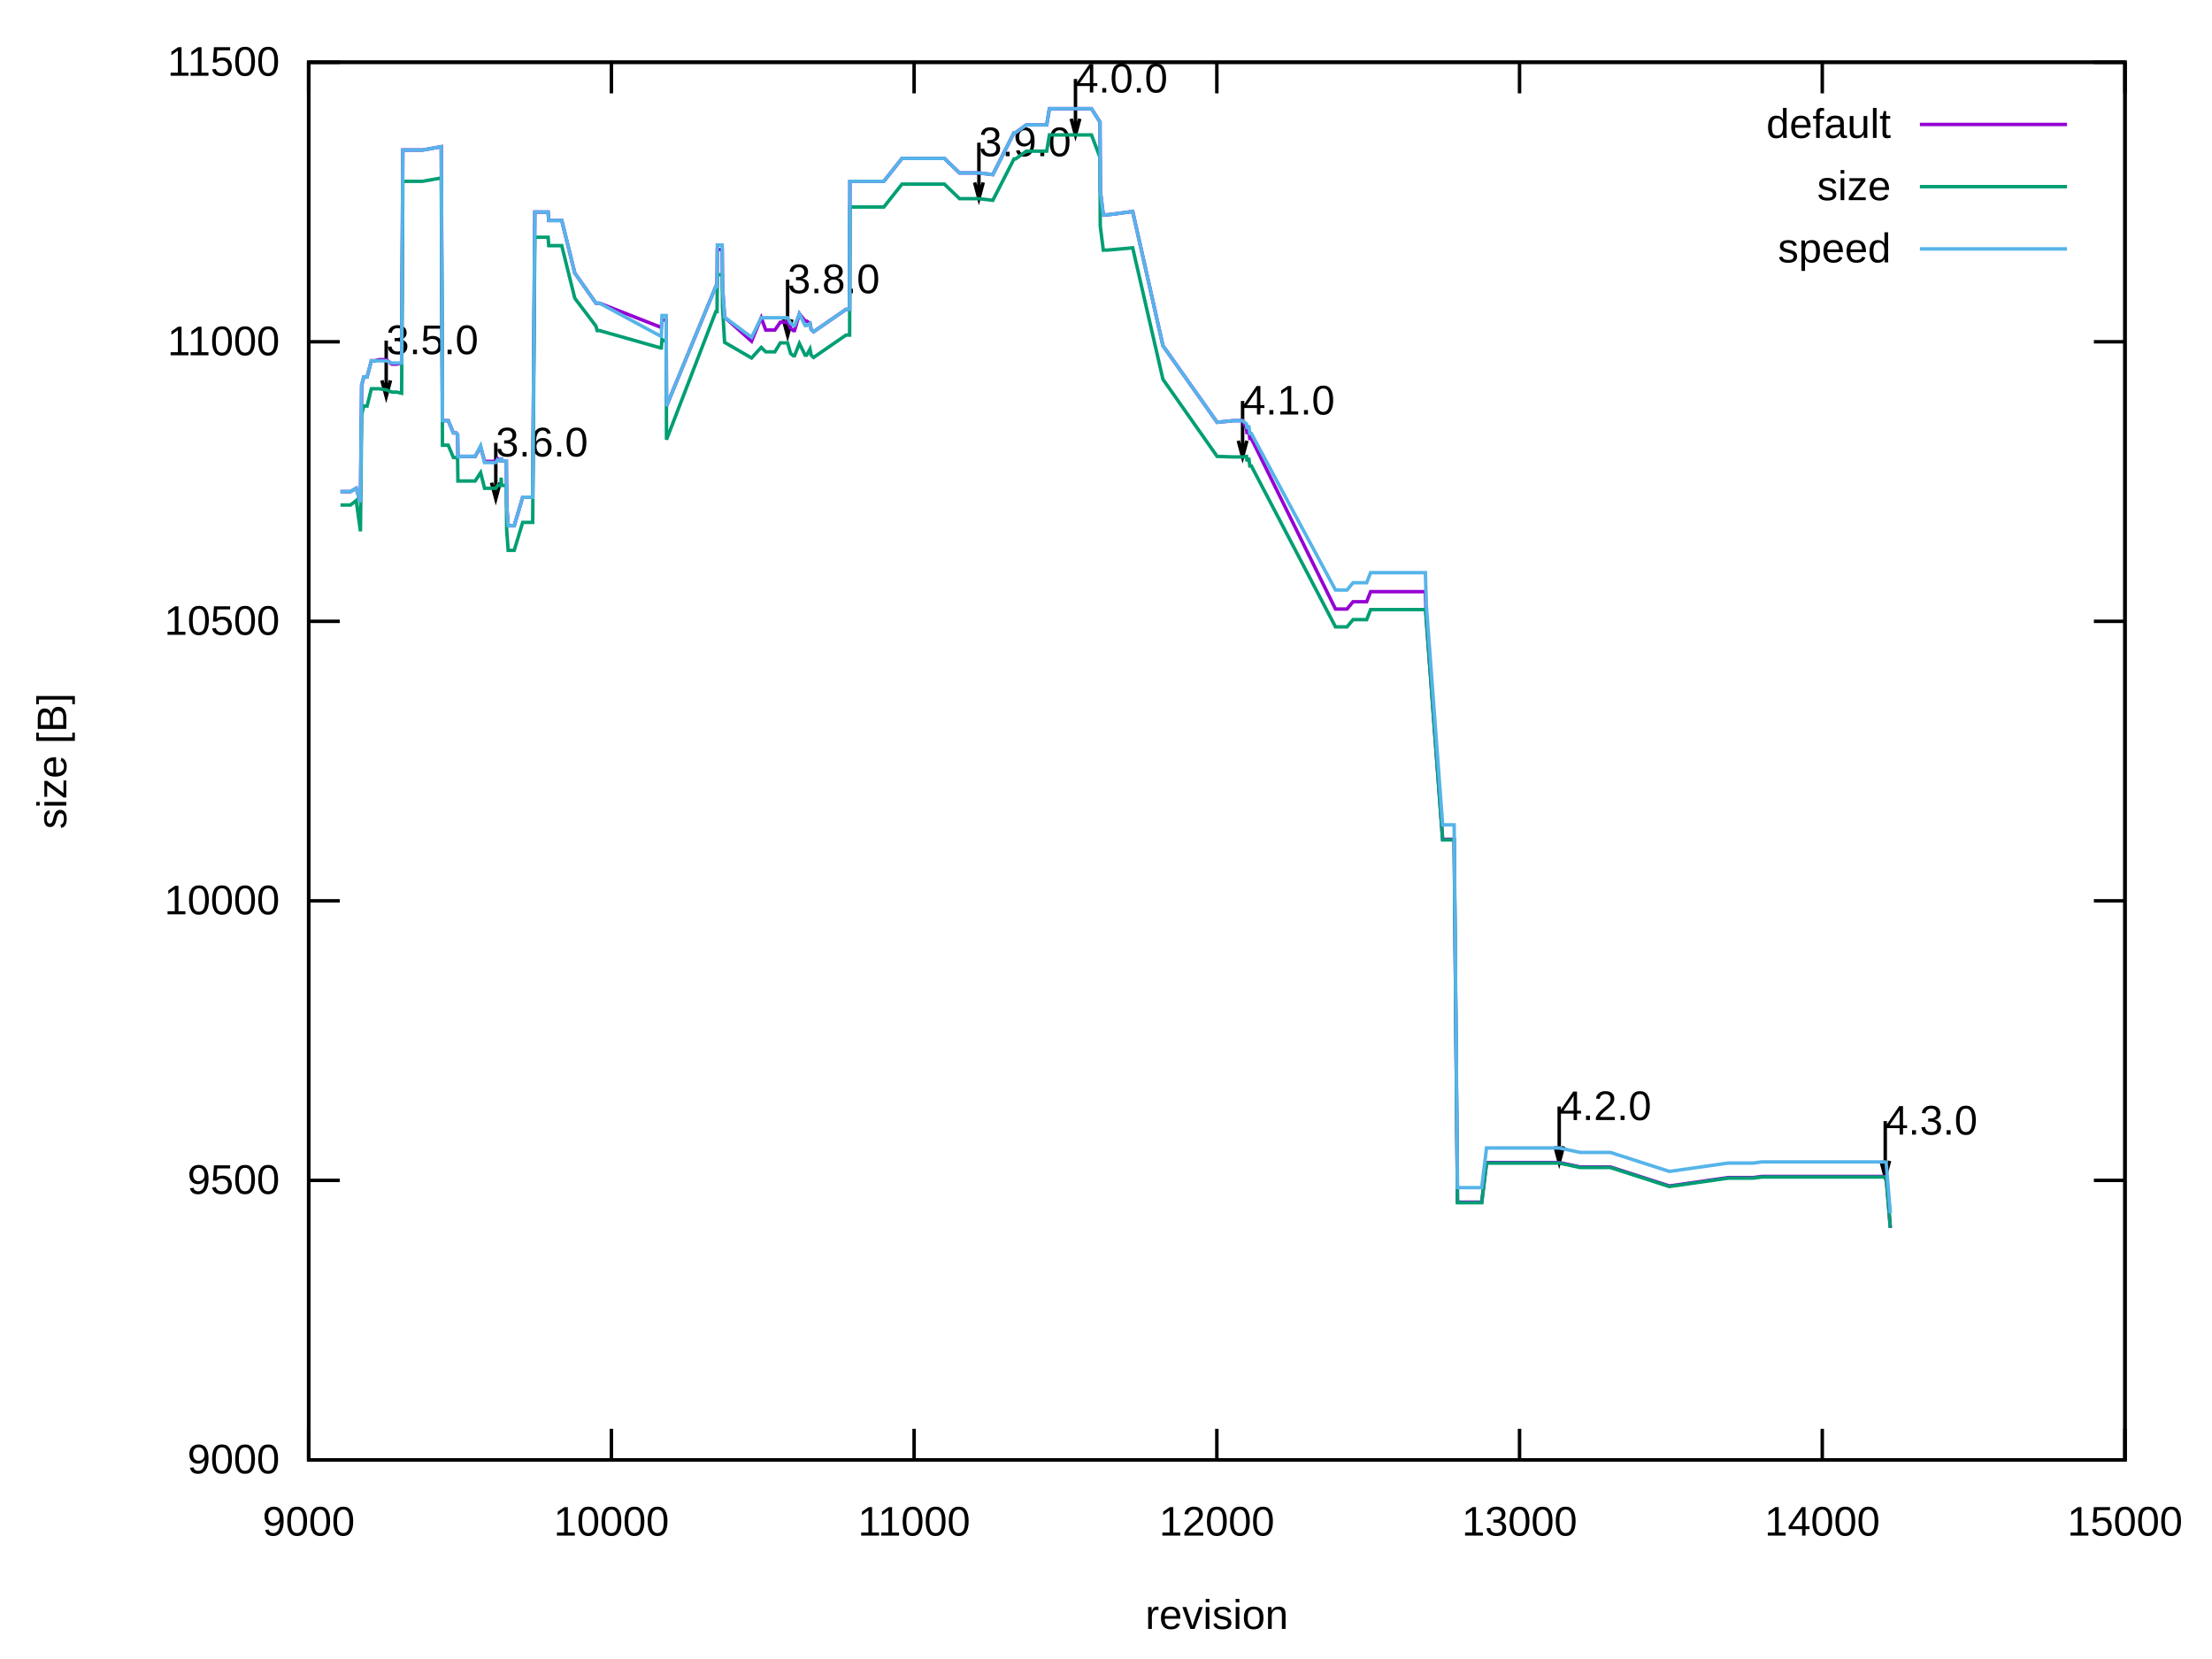
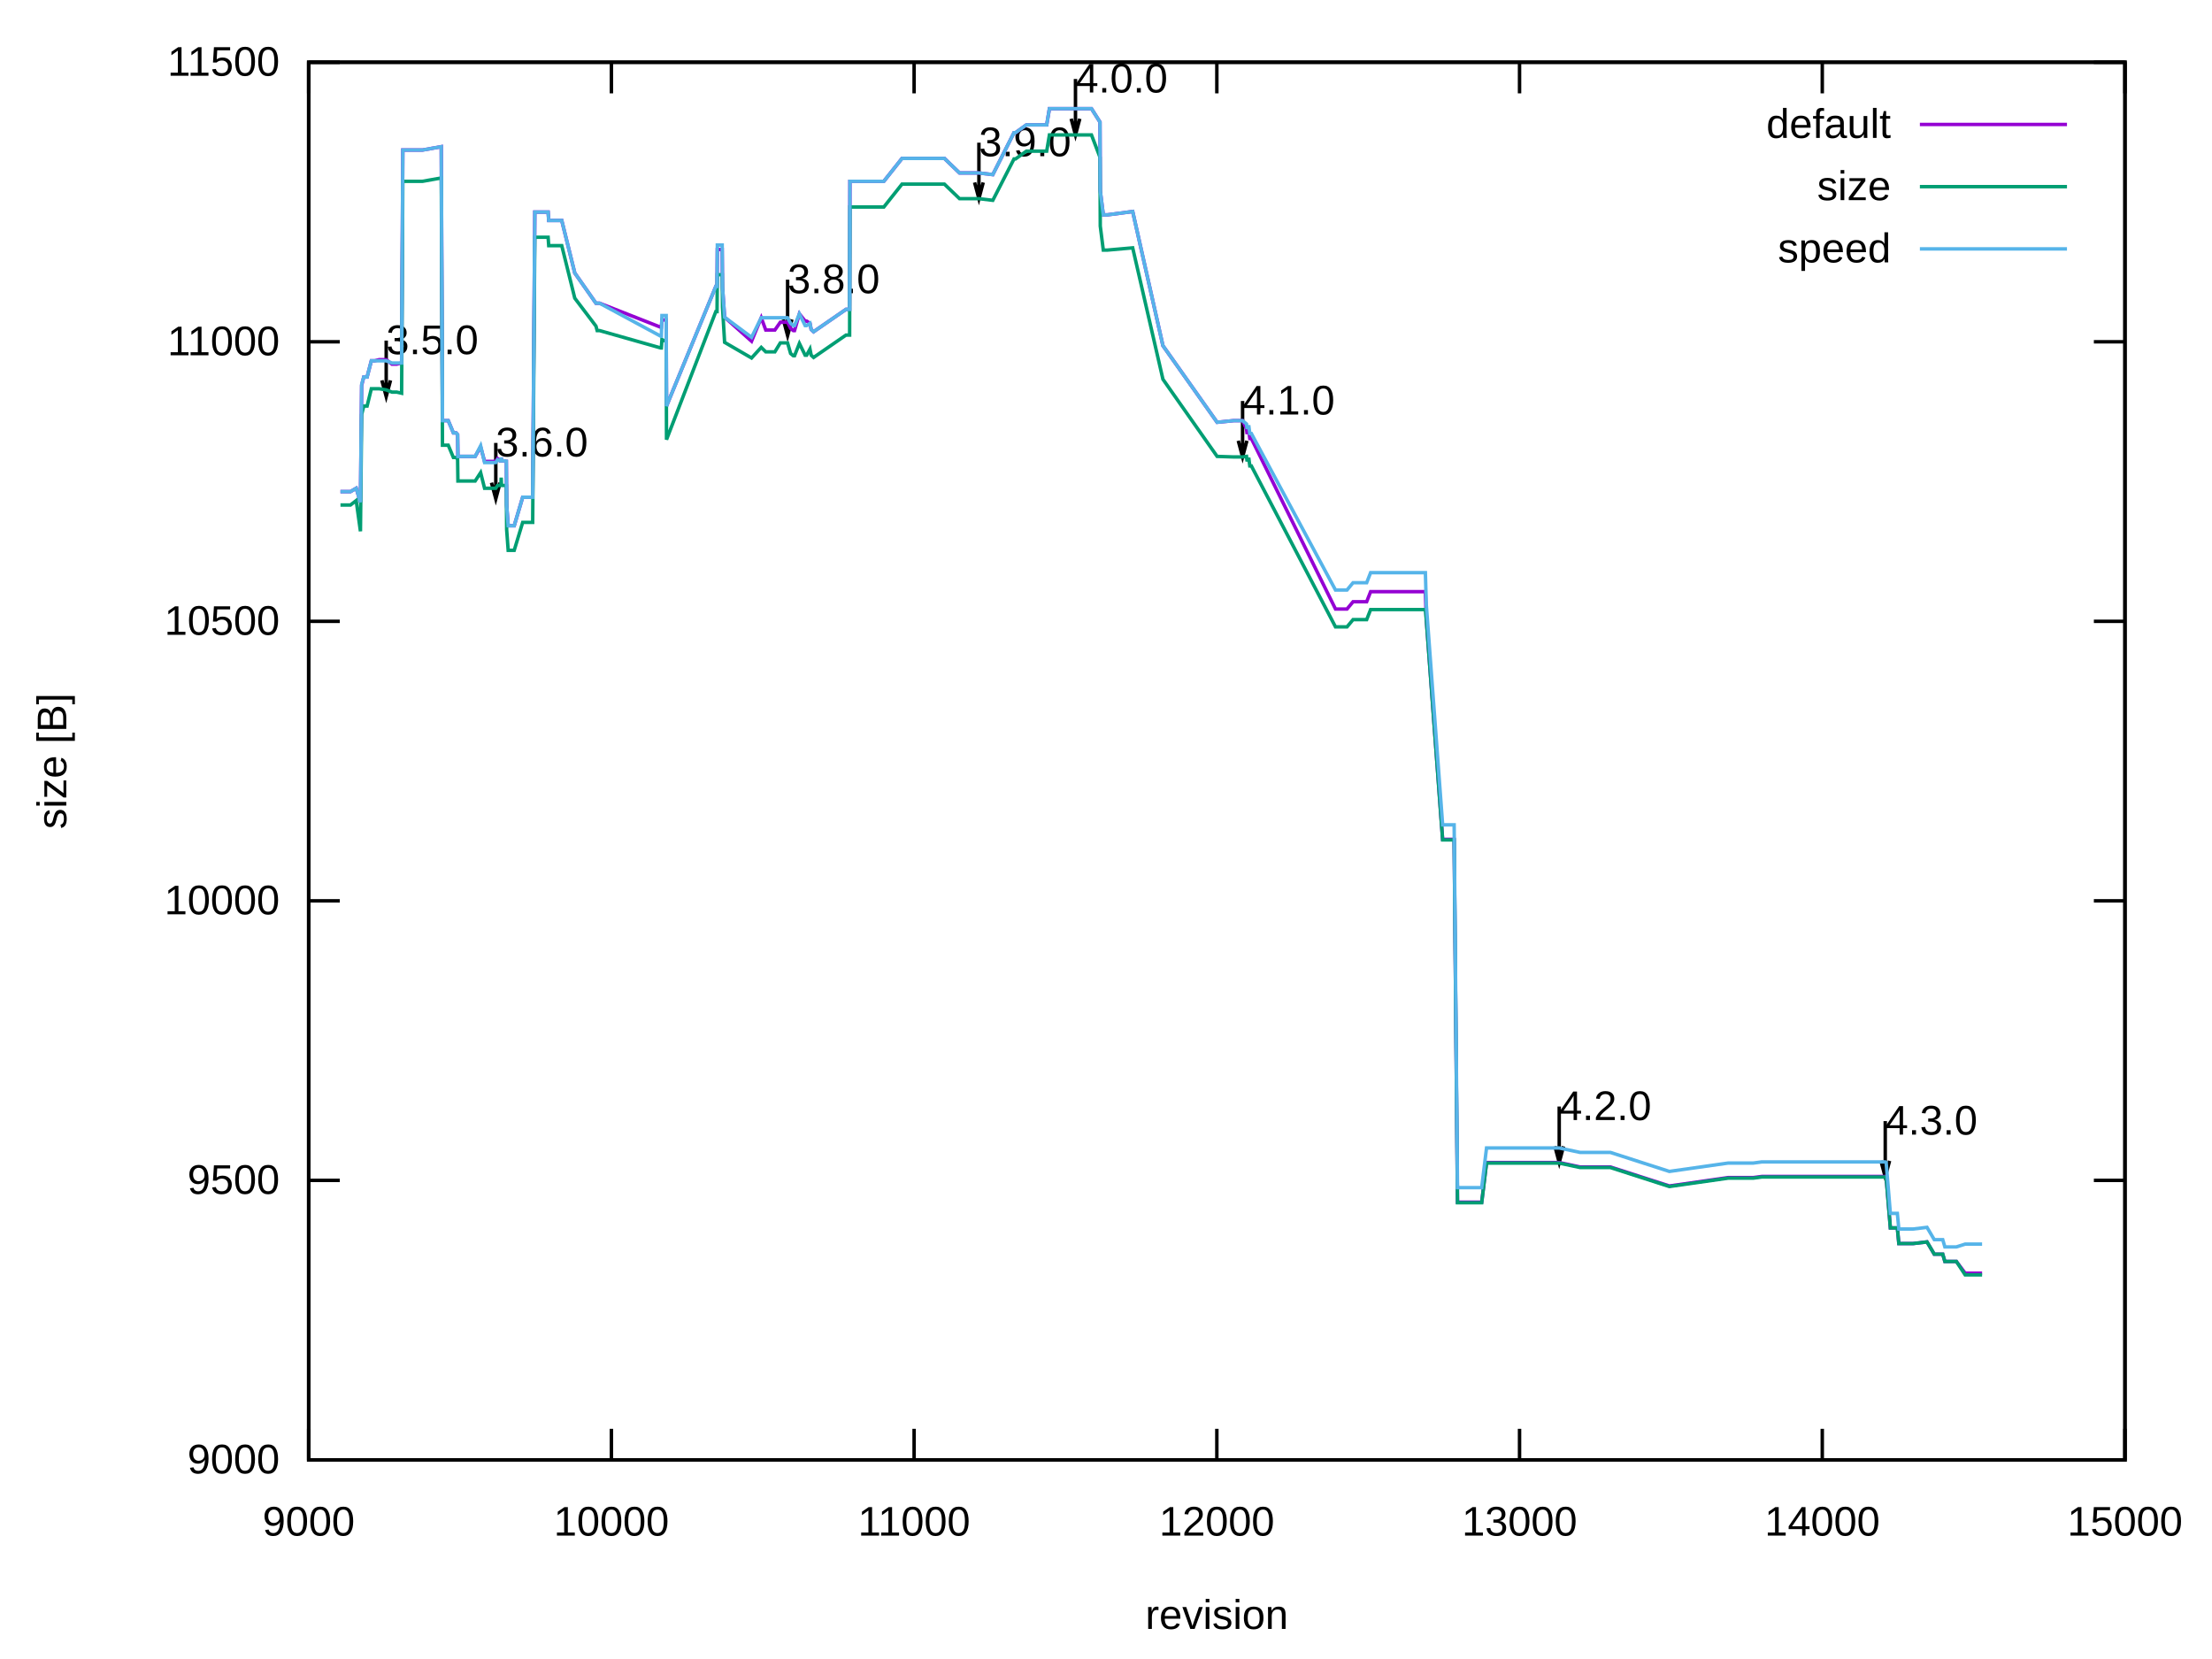
<svg xmlns="http://www.w3.org/2000/svg" xmlns:xlink="http://www.w3.org/1999/xlink" width="640" height="480" viewBox="0 0 640 480">
  <g id="gnuplot_canvas">
    <rect x="0" y="0" width="640" height="480" fill="none" />
    <defs>
      <circle id="gpDot" r="0.5" stroke-width="0.5" stroke="currentColor" />
      <path id="gpPt0" stroke-width="0.222" stroke="currentColor" d="M-1,0 h2 M0,-1 v2" />
      <path id="gpPt1" stroke-width="0.222" stroke="currentColor" d="M-1,-1 L1,1 M1,-1 L-1,1" />
      <path id="gpPt2" stroke-width="0.222" stroke="currentColor" d="M-1,0 L1,0 M0,-1 L0,1 M-1,-1 L1,1 M-1,1 L1,-1" />
      <rect id="gpPt3" stroke-width="0.222" stroke="currentColor" x="-1" y="-1" width="2" height="2" />
      <rect id="gpPt4" stroke-width="0.222" stroke="currentColor" fill="currentColor" x="-1" y="-1" width="2" height="2" />
      <circle id="gpPt5" stroke-width="0.222" stroke="currentColor" cx="0" cy="0" r="1" />
      <use xlink:href="#gpPt5" id="gpPt6" fill="currentColor" stroke="none" />
      <path id="gpPt7" stroke-width="0.222" stroke="currentColor" d="M0,-1.33 L-1.33,0.67 L1.33,0.67 z" />
      <use xlink:href="#gpPt7" id="gpPt8" fill="currentColor" stroke="none" />
      <use xlink:href="#gpPt7" id="gpPt9" stroke="currentColor" transform="rotate(180)" />
      <use xlink:href="#gpPt9" id="gpPt10" fill="currentColor" stroke="none" />
      <use xlink:href="#gpPt3" id="gpPt11" stroke="currentColor" transform="rotate(45)" />
      <use xlink:href="#gpPt11" id="gpPt12" fill="currentColor" stroke="none" />
      <path id="gpPt13" stroke-width="0.222" stroke="currentColor" d="M0,1.330 L1.265,0.411 L0.782,-1.067 L-0.782,-1.076 L-1.265,0.411 z" />
      <use xlink:href="#gpPt13" id="gpPt14" fill="currentColor" stroke="none" />
      <filter id="textbox" filterUnits="objectBoundingBox" x="0" y="0" height="1" width="1">
        <feFlood flood-color="white" flood-opacity="1" result="bgnd" />
        <feComposite in="SourceGraphic" in2="bgnd" operator="atop" />
      </filter>
      <filter id="greybox" filterUnits="objectBoundingBox" x="0" y="0" height="1" width="1">
        <feFlood flood-color="lightgrey" flood-opacity="1" result="grey" />
        <feComposite in="SourceGraphic" in2="grey" operator="atop" />
      </filter>
    </defs>
    <g fill="none" color="white" stroke="currentColor" stroke-width="1.00" stroke-linecap="butt" stroke-linejoin="miter">
</g>
    <g fill="none" color="black" stroke="currentColor" stroke-width="1.00" stroke-linecap="butt" stroke-linejoin="miter">
      <path stroke="black" d="M89.31,422.40 L98.31,422.40 M614.82,422.40 L605.82,422.40  " />
      <g transform="translate(80.92,426.30)" stroke="none" fill="black" font-family="Arial" font-size="12.00" text-anchor="end">
        <text>
          <tspan font-family="Arial"> 9000</tspan>
        </text>
      </g>
    </g>
    <g fill="none" color="black" stroke="currentColor" stroke-width="1.00" stroke-linecap="butt" stroke-linejoin="miter">
      <path stroke="black" d="M89.31,341.52 L98.31,341.52 M614.82,341.52 L605.82,341.52  " />
      <g transform="translate(80.92,345.42)" stroke="none" fill="black" font-family="Arial" font-size="12.00" text-anchor="end">
        <text>
          <tspan font-family="Arial"> 9500</tspan>
        </text>
      </g>
    </g>
    <g fill="none" color="black" stroke="currentColor" stroke-width="1.00" stroke-linecap="butt" stroke-linejoin="miter">
      <path stroke="black" d="M89.31,260.64 L98.31,260.64 M614.82,260.64 L605.82,260.64  " />
      <g transform="translate(80.92,264.54)" stroke="none" fill="black" font-family="Arial" font-size="12.00" text-anchor="end">
        <text>
          <tspan font-family="Arial"> 10000</tspan>
        </text>
      </g>
    </g>
    <g fill="none" color="black" stroke="currentColor" stroke-width="1.00" stroke-linecap="butt" stroke-linejoin="miter">
      <path stroke="black" d="M89.31,179.77 L98.31,179.77 M614.82,179.77 L605.82,179.77  " />
      <g transform="translate(80.92,183.67)" stroke="none" fill="black" font-family="Arial" font-size="12.00" text-anchor="end">
        <text>
          <tspan font-family="Arial"> 10500</tspan>
        </text>
      </g>
    </g>
    <g fill="none" color="black" stroke="currentColor" stroke-width="1.00" stroke-linecap="butt" stroke-linejoin="miter">
      <path stroke="black" d="M89.31,98.89 L98.31,98.89 M614.82,98.89 L605.82,98.89  " />
      <g transform="translate(80.92,102.79)" stroke="none" fill="black" font-family="Arial" font-size="12.00" text-anchor="end">
        <text>
          <tspan font-family="Arial"> 11000</tspan>
        </text>
      </g>
    </g>
    <g fill="none" color="black" stroke="currentColor" stroke-width="1.00" stroke-linecap="butt" stroke-linejoin="miter">
      <path stroke="black" d="M89.31,18.01 L98.31,18.01 M614.82,18.01 L605.82,18.01  " />
      <g transform="translate(80.92,21.91)" stroke="none" fill="black" font-family="Arial" font-size="12.00" text-anchor="end">
        <text>
          <tspan font-family="Arial"> 11500</tspan>
        </text>
      </g>
    </g>
    <g fill="none" color="black" stroke="currentColor" stroke-width="1.00" stroke-linecap="butt" stroke-linejoin="miter">
      <path stroke="black" d="M89.31,422.40 L89.31,413.40 M89.31,18.01 L89.31,27.01  " />
      <g transform="translate(89.31,444.30)" stroke="none" fill="black" font-family="Arial" font-size="12.00" text-anchor="middle">
        <text>
          <tspan font-family="Arial"> 9000</tspan>
        </text>
      </g>
    </g>
    <g fill="none" color="black" stroke="currentColor" stroke-width="1.00" stroke-linecap="butt" stroke-linejoin="miter">
      <path stroke="black" d="M176.90,422.40 L176.90,413.40 M176.90,18.01 L176.90,27.01  " />
      <g transform="translate(176.90,444.30)" stroke="none" fill="black" font-family="Arial" font-size="12.00" text-anchor="middle">
        <text>
          <tspan font-family="Arial"> 10000</tspan>
        </text>
      </g>
    </g>
    <g fill="none" color="black" stroke="currentColor" stroke-width="1.00" stroke-linecap="butt" stroke-linejoin="miter">
      <path stroke="black" d="M264.48,422.40 L264.48,413.40 M264.48,18.01 L264.48,27.01  " />
      <g transform="translate(264.48,444.30)" stroke="none" fill="black" font-family="Arial" font-size="12.00" text-anchor="middle">
        <text>
          <tspan font-family="Arial"> 11000</tspan>
        </text>
      </g>
    </g>
    <g fill="none" color="black" stroke="currentColor" stroke-width="1.00" stroke-linecap="butt" stroke-linejoin="miter">
      <path stroke="black" d="M352.07,422.40 L352.07,413.40 M352.07,18.01 L352.07,27.01  " />
      <g transform="translate(352.07,444.30)" stroke="none" fill="black" font-family="Arial" font-size="12.00" text-anchor="middle">
        <text>
          <tspan font-family="Arial"> 12000</tspan>
        </text>
      </g>
    </g>
    <g fill="none" color="black" stroke="currentColor" stroke-width="1.00" stroke-linecap="butt" stroke-linejoin="miter">
      <path stroke="black" d="M439.65,422.40 L439.65,413.40 M439.65,18.01 L439.65,27.01  " />
      <g transform="translate(439.65,444.30)" stroke="none" fill="black" font-family="Arial" font-size="12.00" text-anchor="middle">
        <text>
          <tspan font-family="Arial"> 13000</tspan>
        </text>
      </g>
    </g>
    <g fill="none" color="black" stroke="currentColor" stroke-width="1.00" stroke-linecap="butt" stroke-linejoin="miter">
      <path stroke="black" d="M527.24,422.40 L527.24,413.40 M527.24,18.01 L527.24,27.01  " />
      <g transform="translate(527.24,444.30)" stroke="none" fill="black" font-family="Arial" font-size="12.00" text-anchor="middle">
        <text>
          <tspan font-family="Arial"> 14000</tspan>
        </text>
      </g>
    </g>
    <g fill="none" color="black" stroke="currentColor" stroke-width="1.00" stroke-linecap="butt" stroke-linejoin="miter">
      <path stroke="black" d="M614.82,422.40 L614.82,413.40 M614.82,18.01 L614.82,27.01  " />
      <g transform="translate(614.82,444.30)" stroke="none" fill="black" font-family="Arial" font-size="12.00" text-anchor="middle">
        <text>
          <tspan font-family="Arial"> 15000</tspan>
        </text>
      </g>
    </g>
    <g fill="none" color="black" stroke="currentColor" stroke-width="1.00" stroke-linecap="butt" stroke-linejoin="miter">
</g>
    <g fill="none" color="black" stroke="currentColor" stroke-width="1.00" stroke-linecap="butt" stroke-linejoin="miter">
      <path stroke="black" d="M89.31,18.01 L89.31,422.40 L614.82,422.40 L614.82,18.01 L89.31,18.01 Z  " />
      <g transform="translate(111.73,102.46)" stroke="none" fill="black" font-family="Arial" font-size="12.00" text-anchor="start">
        <text>
          <tspan font-family="Arial">3.5.0</tspan>
        </text>
      </g>
      <g transform="translate(143.44,132.07)" stroke="none" fill="black" font-family="Arial" font-size="12.00" text-anchor="start">
        <text>
          <tspan font-family="Arial">3.6.0</tspan>
        </text>
      </g>
      <g transform="translate(227.87,84.83)" stroke="none" fill="black" font-family="Arial" font-size="12.00" text-anchor="start">
        <text>
          <tspan font-family="Arial">3.8.0</tspan>
        </text>
      </g>
      <g transform="translate(283.22,45.20)" stroke="none" fill="black" font-family="Arial" font-size="12.00" text-anchor="start">
        <text>
          <tspan font-family="Arial">3.9.0</tspan>
        </text>
      </g>
      <g transform="translate(311.16,26.76)" stroke="none" fill="black" font-family="Arial" font-size="12.00" text-anchor="start">
        <text>
          <tspan font-family="Arial">4.0.0</tspan>
        </text>
      </g>
      <g transform="translate(359.51,119.93)" stroke="none" fill="black" font-family="Arial" font-size="12.00" text-anchor="start">
        <text>
          <tspan font-family="Arial">4.1.0</tspan>
        </text>
      </g>
      <g transform="translate(451.12,324.07)" stroke="none" fill="black" font-family="Arial" font-size="12.00" text-anchor="start">
        <text>
          <tspan font-family="Arial">4.2.0</tspan>
        </text>
      </g>
      <g transform="translate(545.45,328.28)" stroke="none" fill="black" font-family="Arial" font-size="12.00" text-anchor="start">
        <text>
          <tspan font-family="Arial">4.3.0</tspan>
        </text>
      </g>
      <path stroke="black" d="M110.49,110.05 L111.74,114.73 L112.99,110.05 M111.74,98.55 L111.74,114.73 M142.20,139.65 L143.45,144.33 L144.70,139.65   M143.45,128.16 L143.45,144.33 M226.63,92.42 L227.88,97.10 L229.13,92.42 M227.88,80.92 L227.88,97.10 M281.98,52.79   L283.23,57.47 L284.48,52.79 M283.23,41.29 L283.23,57.47 M309.92,34.35 L311.17,39.03 L312.42,34.35 M311.17,22.85   L311.17,39.03 M358.27,127.52 L359.52,132.20 L360.77,127.52 M359.52,116.02 L359.52,132.20 M449.88,331.66 L451.13,336.34   L452.38,331.66 M451.13,320.16 L451.13,336.34 M544.21,335.86 L545.46,340.54 L546.71,335.86 M545.46,324.37 L545.46,340.54    " />
    </g>
    <g fill="none" color="black" stroke="currentColor" stroke-width="1.00" stroke-linecap="butt" stroke-linejoin="miter">
      <g transform="translate(19.18,220.21) rotate(270)" stroke="none" fill="black" font-family="Arial" font-size="12.00" text-anchor="middle">
        <text>
          <tspan font-family="Arial">size [B]</tspan>
        </text>
      </g>
    </g>
    <g fill="none" color="black" stroke="currentColor" stroke-width="1.00" stroke-linecap="butt" stroke-linejoin="miter">
      <g transform="translate(352.06,471.30)" stroke="none" fill="black" font-family="Arial" font-size="12.00" text-anchor="middle">
        <text>
          <tspan font-family="Arial">revision</tspan>
        </text>
      </g>
    </g>
    <g fill="none" color="black" stroke="currentColor" stroke-width="1.00" stroke-linecap="butt" stroke-linejoin="miter">
</g>
    <g id="gnuplot_plot_1">
      <g fill="none" color="black" stroke="currentColor" stroke-width="1.00" stroke-linecap="butt" stroke-linejoin="miter">
        <g transform="translate(547.09,39.91)" stroke="none" fill="black" font-family="Arial" font-size="12.00" text-anchor="end">
          <text>
            <tspan font-family="Arial">default</tspan>
          </text>
        </g>
      </g>
      <g fill="none" color="black" stroke="currentColor" stroke-width="1.00" stroke-linecap="butt" stroke-linejoin="miter">
-         <path stroke="rgb(148,   0, 211)" d="M555.48,36.01 L598.04,36.01 M98.51,142.24 L99.82,142.24 L100.17,142.24 L100.43,142.24 L101.40,142.24 L103.06,141.27   L104.29,145.31 L104.64,111.50 L105.25,109.08 L105.69,109.08 L106.04,109.08 L106.21,109.08 L107.44,104.39 L107.53,104.39   L108.40,104.39 L109.72,104.06 L111.73,104.06 L113.40,105.36 L114.80,105.36 L116.20,105.03 L116.55,43.41 L117.25,43.41   L120.32,43.41 L122.24,43.41 L127.67,42.44 L128.02,121.70 L128.29,121.70 L128.90,121.70 L129.69,121.70 L131.18,125.25   L131.96,125.25 L132.40,125.74 L132.49,132.05 L132.93,132.05 L134.94,132.05 L136.61,132.05 L137.48,132.05 L139.06,129.30   L140.20,133.50 L140.90,133.50 L141.51,133.50 L141.95,133.50 L142.04,133.50 L142.12,133.50 L142.21,133.50 L143.44,133.50   L143.96,132.70 L144.66,133.34 L144.93,133.34 L145.01,132.37 L145.10,133.34 L145.19,133.34 L145.36,133.34 L145.80,133.34   L145.89,133.34 L146.15,133.34 L146.33,133.50 L146.50,133.50 L146.59,146.12 L147.03,152.11 L147.29,152.11 L147.47,152.11   L147.55,152.11 L147.64,152.11 L148.78,152.11 L151.23,143.86 L153.25,143.86 L154.12,143.86 L154.74,61.36 L155.09,61.36   L155.96,61.36 L156.22,61.36 L156.31,61.36 L156.40,61.36 L156.49,61.36 L157.01,61.36 L157.98,61.36 L158.50,61.36   L158.59,61.36 L158.76,63.79 L159.12,63.79 L159.64,63.79 L159.99,63.79 L160.08,63.79 L160.69,63.79 L160.95,63.79   L161.04,63.79 L161.13,63.79 L162.01,63.79 L162.18,63.79 L162.53,63.79 L166.30,78.99 L172.43,87.73 L172.78,87.73   L172.95,87.73 L173.04,87.73 L173.48,87.73 L191.17,94.68 L191.35,94.68 L191.52,92.58 L192.13,92.58 L192.75,92.58   L192.84,117.49 L207.11,82.87 L207.46,82.87 L207.55,72.20 L208.95,72.20 L209.04,83.04 L209.65,91.77 L217.45,98.73   L220.25,91.93 L221.56,95.49 L224.19,95.49 L225.77,93.23 L227.87,93.23 L228.75,95.01 L229.53,95.65 L229.88,95.65   L231.29,90.80 L232.95,92.90 L233.39,92.90 L234.35,93.55 L234.70,95.33 L235.40,95.98 L244.77,89.51 L245.39,89.51   L245.74,89.51 L245.82,89.51 L245.91,52.46 L246.09,52.46 L246.96,52.46 L255.72,52.46 L260.98,45.83 L262.20,45.83   L272.10,45.83 L273.24,45.83 L277.62,50.04 L283.22,50.04 L287.25,50.52 L293.38,38.39 L293.82,38.39 L296.97,36.13   L302.58,36.13 L302.84,36.13 L303.63,31.44 L308.89,31.44 L309.06,31.44 L311.16,31.44 L315.80,31.44 L318.26,35.32   L318.34,55.21 L319.22,62.17 L319.66,62.17 L319.75,62.17 L320.27,62.17 L320.36,62.17 L327.72,61.20 L336.47,100.02   L352.15,122.18 L356.97,121.70 L359.51,121.70 L360.65,124.12 L360.82,125.58 L361.00,124.93 L361.35,124.93 L361.61,126.87   L362.05,126.87 L386.40,176.21 L388.41,176.21 L389.73,176.21 L391.48,174.10 L392.70,174.10 L394.81,174.10 L395.42,174.10   L396.56,171.19 L408.29,171.19 L411.01,171.19 L412.41,171.19 L412.67,179.12 L417.40,242.85 L420.73,242.85 L421.70,347.83   L424.50,347.83 L427.56,347.83 L428.70,347.83 L430.10,336.35 L430.89,336.35 L436.93,336.35 L451.12,336.35 L457.17,337.64   L465.93,337.64 L483.00,343.14 L500.00,340.71 L500.87,340.71 L501.75,340.71 L505.16,340.71 L507.27,340.71 L509.72,340.39   L518.48,340.39 L527.24,340.39 L543.35,340.39 L545.45,340.39 L545.72,340.55 L546.94,355.27  " />
+         <path stroke="rgb(148,   0, 211)" d="M555.48,36.01 L598.04,36.01 M98.51,142.24 L99.82,142.24 L100.17,142.24 L100.43,142.24 L101.40,142.24 L103.06,141.27   L104.29,145.31 L104.64,111.50 L105.25,109.08 L105.69,109.08 L106.04,109.08 L106.21,109.08 L107.44,104.39 L107.53,104.39   L108.40,104.39 L109.72,104.06 L111.73,104.06 L113.40,105.36 L114.80,105.36 L116.20,105.03 L116.55,43.41 L117.25,43.41   L120.32,43.41 L122.24,43.41 L127.67,42.44 L128.02,121.70 L128.29,121.70 L128.90,121.70 L129.69,121.70 L131.18,125.25   L131.96,125.25 L132.40,125.74 L132.49,132.05 L132.93,132.05 L134.94,132.05 L136.61,132.05 L137.48,132.05 L139.06,129.30   L140.20,133.50 L140.90,133.50 L141.51,133.50 L141.95,133.50 L142.04,133.50 L142.12,133.50 L142.21,133.50 L143.44,133.50   L143.96,132.70 L144.66,133.34 L144.93,133.34 L145.01,132.37 L145.10,133.34 L145.19,133.34 L145.36,133.34 L145.80,133.34   L145.89,133.34 L146.15,133.34 L146.33,133.50 L146.50,133.50 L146.59,146.12 L147.03,152.11 L147.29,152.11 L147.47,152.11   L147.55,152.11 L147.64,152.11 L148.78,152.11 L151.23,143.86 L153.25,143.86 L154.12,143.86 L154.74,61.36 L155.09,61.36   L155.96,61.36 L156.22,61.36 L156.31,61.36 L156.40,61.36 L156.49,61.36 L157.01,61.36 L157.98,61.36 L158.50,61.36   L158.59,61.36 L158.76,63.79 L159.12,63.79 L159.64,63.79 L159.99,63.79 L160.08,63.79 L160.69,63.79 L160.95,63.79   L161.04,63.79 L161.13,63.79 L162.01,63.79 L162.18,63.79 L162.53,63.79 L166.30,78.99 L172.43,87.73 L172.78,87.73   L172.95,87.73 L173.04,87.73 L173.48,87.73 L191.17,94.68 L191.35,94.68 L191.52,92.58 L192.13,92.58 L192.75,92.58   L192.84,117.49 L207.11,82.87 L207.46,82.87 L207.55,72.20 L208.95,72.20 L209.04,83.04 L209.65,91.77 L217.45,98.73   L220.25,91.93 L221.56,95.49 L224.19,95.49 L225.77,93.23 L227.87,93.23 L228.75,95.01 L229.53,95.65 L229.88,95.65   L231.29,90.80 L232.95,92.90 L233.39,92.90 L234.35,93.55 L234.70,95.33 L235.40,95.98 L244.77,89.51 L245.39,89.51   L245.74,89.51 L245.82,89.51 L245.91,52.46 L246.09,52.46 L246.96,52.46 L255.72,52.46 L260.98,45.83 L262.20,45.83   L272.10,45.83 L273.24,45.83 L277.62,50.04 L283.22,50.04 L287.25,50.52 L293.38,38.39 L293.82,38.39 L296.97,36.13   L302.58,36.13 L302.84,36.13 L303.63,31.44 L308.89,31.44 L309.06,31.44 L311.16,31.44 L315.80,31.44 L318.26,35.32   L318.34,55.21 L319.22,62.17 L319.66,62.17 L319.75,62.17 L320.27,62.17 L320.36,62.17 L327.72,61.20 L336.47,100.02   L352.15,122.18 L356.97,121.70 L359.51,121.70 L360.65,124.12 L360.82,125.58 L361.00,124.93 L361.35,124.93 L361.61,126.87   L362.05,126.87 L386.40,176.21 L388.41,176.21 L389.73,176.21 L391.48,174.10 L392.70,174.10 L394.81,174.10 L395.42,174.10   L396.56,171.19 L408.29,171.19 L411.01,171.19 L412.41,171.19 L412.67,179.12 L417.40,242.85 L420.73,242.85 L421.70,347.83   L424.50,347.83 L427.56,347.83 L428.70,347.83 L430.10,336.35 L430.89,336.35 L436.93,336.35 L451.12,336.35 L457.17,337.64   L465.93,337.64 L483.00,343.14 L500.00,340.71 L500.87,340.71 L501.75,340.71 L505.16,340.71 L507.27,340.71 L509.72,340.39   L518.48,340.39 L527.24,340.39 L543.35,340.39 L545.45,340.39 L545.72,340.55 L546.94,355.27 L547.82,355.27 L548.08,355.27   L548.78,355.27 L548.96,355.27 L549.39,359.80 L553.51,359.80 L557.54,359.32 L559.64,362.87 L562.09,362.87 L562.71,364.98   L566.04,364.98 L568.58,368.37 L571.90,368.37 L573.48,368.37  " />
      </g>
    </g>
    <g id="gnuplot_plot_2">
      <g fill="none" color="black" stroke="currentColor" stroke-width="1.00" stroke-linecap="butt" stroke-linejoin="miter">
        <g transform="translate(547.09,57.91)" stroke="none" fill="black" font-family="Arial" font-size="12.00" text-anchor="end">
          <text>
            <tspan font-family="Arial">size</tspan>
          </text>
        </g>
      </g>
      <g fill="none" color="black" stroke="currentColor" stroke-width="1.00" stroke-linecap="butt" stroke-linejoin="miter">
-         <path stroke="rgb(  0, 158, 115)" d="M555.48,54.01 L598.04,54.01 M98.51,146.12 L99.82,146.12 L100.17,146.12 L100.43,146.12 L101.40,146.12 L103.06,144.83   L104.29,153.72 L104.64,119.92 L105.25,117.49 L105.69,117.49 L106.04,117.49 L106.21,117.49 L107.44,112.48 L107.53,112.48   L108.40,112.48 L109.72,112.48 L111.73,112.80 L113.40,113.45 L114.80,113.45 L116.20,113.77 L116.55,52.46 L117.25,52.46   L120.32,52.46 L122.24,52.46 L127.67,51.49 L128.02,128.81 L128.29,128.81 L128.90,128.81 L129.69,128.81 L131.18,132.37   L131.96,132.37 L132.40,132.86 L132.49,139.17 L132.93,139.17 L134.94,139.17 L136.61,139.17 L137.48,139.17 L139.06,136.74   L140.20,141.27 L140.90,141.27 L141.51,141.27 L141.95,141.27 L142.04,141.27 L142.12,141.27 L142.21,141.27 L143.44,141.27   L143.96,140.46 L144.66,140.46 L144.93,140.46 L145.01,138.19 L145.10,140.46 L145.19,140.46 L145.36,140.46 L145.80,140.46   L145.89,140.46 L146.15,140.46 L146.33,140.62 L146.50,140.62 L146.59,153.24 L147.03,159.22 L147.29,159.22 L147.47,159.22   L147.55,159.22 L147.64,159.22 L148.78,159.22 L151.23,151.14 L153.25,151.14 L154.12,151.14 L154.74,68.64 L155.09,68.64   L155.96,68.64 L156.22,68.64 L156.31,68.64 L156.40,68.64 L156.49,68.64 L157.01,68.64 L157.98,68.64 L158.50,68.64   L158.59,68.64 L158.76,71.07 L159.12,71.07 L159.64,71.07 L159.99,71.07 L160.08,71.07 L160.69,71.07 L160.95,71.07   L161.04,71.07 L161.13,71.07 L162.01,71.07 L162.18,71.07 L162.53,71.07 L166.30,86.27 L172.43,94.36 L172.78,95.65   L172.95,95.65 L173.04,95.65 L173.48,95.65 L191.17,100.67 L191.35,100.67 L191.52,98.24 L192.13,98.56 L192.75,98.56   L192.84,127.20 L207.11,90.15 L207.46,90.15 L207.55,79.48 L208.95,79.48 L209.04,88.86 L209.65,99.05 L217.45,103.58   L220.25,100.51 L221.56,101.80 L224.19,101.80 L225.77,99.21 L227.87,99.21 L228.75,102.28 L229.53,102.93 L229.88,102.93   L231.29,99.37 L232.95,102.77 L233.39,102.77 L234.35,100.99 L234.70,102.77 L235.40,103.42 L244.77,96.95 L245.39,96.95   L245.74,96.95 L245.82,96.95 L245.91,59.90 L246.09,59.90 L246.96,59.90 L255.72,59.90 L260.98,53.27 L262.20,53.27   L272.10,53.27 L273.24,53.27 L277.62,57.48 L283.22,57.48 L287.25,57.96 L293.38,45.99 L293.82,45.99 L296.97,43.73   L302.58,43.73 L302.84,43.73 L303.63,39.04 L308.89,39.04 L309.06,39.04 L311.16,39.04 L315.80,39.04 L318.26,45.51   L318.34,65.40 L319.22,72.36 L319.66,72.36 L319.75,72.36 L320.27,72.36 L320.36,72.36 L327.72,71.71 L336.47,109.73   L352.15,132.05 L356.97,132.21 L359.51,132.21 L360.65,132.05 L360.82,133.50 L361.00,132.86 L361.35,132.86 L361.61,134.80   L362.05,134.80 L386.40,181.38 L388.41,181.38 L389.73,181.38 L391.48,179.28 L392.70,179.28 L394.81,179.28 L395.42,179.28   L396.56,176.37 L408.29,176.37 L411.01,176.37 L412.41,176.37 L412.67,179.28 L417.40,243.01 L420.73,243.01 L421.70,347.99   L424.50,347.99 L427.56,347.99 L428.70,347.99 L430.10,336.51 L430.89,336.51 L436.93,336.51 L451.12,336.51 L457.17,337.80   L465.93,337.80 L483.00,343.30 L500.00,340.87 L500.87,340.87 L501.75,340.87 L505.16,340.87 L507.27,340.87 L509.72,340.55   L518.48,340.55 L527.24,340.55 L543.35,340.55 L545.45,340.55 L545.72,340.71 L546.94,355.27  " />
+         <path stroke="rgb(  0, 158, 115)" d="M555.48,54.01 L598.04,54.01 M98.51,146.12 L99.82,146.12 L100.17,146.12 L100.43,146.12 L101.40,146.12 L103.06,144.83   L104.29,153.72 L104.64,119.92 L105.25,117.49 L105.69,117.49 L106.04,117.49 L106.21,117.49 L107.44,112.48 L107.53,112.48   L108.40,112.48 L109.72,112.48 L111.73,112.80 L113.40,113.45 L114.80,113.45 L116.20,113.77 L116.55,52.46 L117.25,52.46   L120.32,52.46 L122.24,52.46 L127.67,51.49 L128.02,128.81 L128.29,128.81 L128.90,128.81 L129.69,128.81 L131.18,132.37   L131.96,132.37 L132.40,132.86 L132.49,139.17 L132.93,139.17 L134.94,139.17 L136.61,139.17 L137.48,139.17 L139.06,136.74   L140.20,141.27 L140.90,141.27 L141.51,141.27 L141.95,141.27 L142.04,141.27 L142.12,141.27 L142.21,141.27 L143.44,141.27   L143.96,140.46 L144.66,140.46 L144.93,140.46 L145.01,138.19 L145.10,140.46 L145.19,140.46 L145.36,140.46 L145.80,140.46   L145.89,140.46 L146.15,140.46 L146.33,140.62 L146.50,140.62 L146.59,153.24 L147.03,159.22 L147.29,159.22 L147.47,159.22   L147.55,159.22 L147.64,159.22 L148.78,159.22 L151.23,151.14 L153.25,151.14 L154.12,151.14 L154.74,68.64 L155.09,68.64   L155.96,68.64 L156.22,68.64 L156.31,68.64 L156.40,68.64 L156.49,68.64 L157.01,68.64 L157.98,68.64 L158.50,68.64   L158.59,68.64 L158.76,71.07 L159.12,71.07 L159.64,71.07 L159.99,71.07 L160.08,71.07 L160.69,71.07 L160.95,71.07   L161.04,71.07 L161.13,71.07 L162.01,71.07 L162.18,71.07 L162.53,71.07 L166.30,86.27 L172.43,94.36 L172.78,95.65   L172.95,95.65 L173.04,95.65 L173.48,95.65 L191.17,100.67 L191.35,100.67 L191.52,98.24 L192.13,98.56 L192.75,98.56   L192.84,127.20 L207.11,90.15 L207.46,90.15 L207.55,79.48 L208.95,79.48 L209.04,88.86 L209.65,99.05 L217.45,103.58   L220.25,100.51 L221.56,101.80 L224.19,101.80 L225.77,99.21 L227.87,99.21 L228.75,102.28 L229.53,102.93 L229.88,102.93   L231.29,99.37 L232.95,102.77 L233.39,102.77 L234.35,100.99 L234.70,102.77 L235.40,103.42 L244.77,96.95 L245.39,96.95   L245.74,96.95 L245.82,96.95 L245.91,59.90 L246.09,59.90 L246.96,59.90 L255.72,59.90 L260.98,53.27 L262.20,53.27   L272.10,53.27 L273.24,53.27 L277.62,57.48 L283.22,57.48 L287.25,57.96 L293.38,45.99 L293.82,45.99 L296.97,43.73   L302.58,43.73 L302.84,43.73 L303.63,39.04 L308.89,39.04 L309.06,39.04 L311.16,39.04 L315.80,39.04 L318.26,45.51   L318.34,65.40 L319.22,72.36 L319.66,72.36 L319.75,72.36 L320.27,72.36 L320.36,72.36 L327.72,71.71 L336.47,109.73   L352.15,132.05 L356.97,132.21 L359.51,132.21 L360.65,132.05 L360.82,133.50 L361.00,132.86 L361.35,132.86 L361.61,134.80   L362.05,134.80 L386.40,181.38 L388.41,181.38 L389.73,181.38 L391.48,179.28 L392.70,179.28 L394.81,179.28 L395.42,179.28   L396.56,176.37 L408.29,176.37 L411.01,176.37 L412.41,176.37 L412.67,179.28 L417.40,243.01 L420.73,243.01 L421.70,347.99   L424.50,347.99 L427.56,347.99 L428.70,347.99 L430.10,336.51 L430.89,336.51 L436.93,336.51 L451.12,336.51 L457.17,337.80   L465.93,337.80 L483.00,343.30 L500.00,340.87 L500.87,340.87 L501.75,340.87 L505.16,340.87 L507.27,340.87 L509.72,340.55   L518.48,340.55 L527.24,340.55 L543.35,340.55 L545.45,340.55 L545.72,340.71 L546.94,355.27 L547.82,355.27 L548.08,355.27   L548.78,355.27 L548.96,355.27 L549.39,359.80 L553.51,359.80 L557.54,359.32 L559.64,362.87 L562.09,362.87 L562.71,364.98   L566.04,364.98 L568.58,368.86 L571.90,368.86 L573.48,368.86  " />
      </g>
    </g>
    <g id="gnuplot_plot_3">
      <g fill="none" color="black" stroke="currentColor" stroke-width="1.00" stroke-linecap="butt" stroke-linejoin="miter">
        <g transform="translate(547.09,75.91)" stroke="none" fill="black" font-family="Arial" font-size="12.00" text-anchor="end">
          <text>
            <tspan font-family="Arial">speed</tspan>
          </text>
        </g>
      </g>
      <g fill="none" color="black" stroke="currentColor" stroke-width="1.00" stroke-linecap="butt" stroke-linejoin="miter">
-         <path stroke="rgb( 86, 180, 233)" d="M555.48,72.01 L598.04,72.01 M98.51,142.24 L99.82,142.24 L100.17,142.24 L100.43,142.24 L101.40,142.24 L103.06,141.27   L104.29,145.31 L104.64,111.18 L105.25,109.08 L105.69,109.08 L106.04,109.08 L106.21,109.08 L107.44,104.39 L107.53,104.39   L108.40,104.39 L109.72,104.39 L111.73,104.39 L113.40,105.03 L114.80,105.03 L116.20,105.03 L116.55,43.41 L117.25,43.41   L120.32,43.41 L122.24,43.41 L127.67,42.44 L128.02,121.70 L128.29,121.70 L128.90,121.70 L129.69,121.70 L131.18,125.25   L131.96,125.25 L132.40,125.74 L132.49,132.05 L132.93,132.05 L134.94,132.05 L136.61,132.05 L137.48,132.05 L139.06,128.97   L140.20,133.83 L140.90,133.83 L141.51,133.83 L141.95,133.83 L142.04,133.83 L142.12,133.83 L142.21,133.83 L143.44,133.83   L143.96,133.02 L144.66,133.34 L144.93,133.34 L145.01,132.37 L145.10,133.34 L145.19,133.34 L145.36,133.34 L145.80,133.34   L145.89,133.34 L146.15,133.34 L146.33,133.50 L146.50,133.50 L146.59,146.12 L147.03,152.11 L147.29,152.11 L147.47,152.11   L147.55,152.11 L147.64,152.11 L148.78,152.11 L151.23,143.86 L153.25,143.86 L154.12,143.86 L154.74,61.36 L155.09,61.36   L155.96,61.36 L156.22,61.36 L156.31,61.36 L156.40,61.36 L156.49,61.36 L157.01,61.36 L157.98,61.36 L158.50,61.36   L158.59,61.36 L158.76,63.79 L159.12,63.79 L159.64,63.79 L159.99,63.79 L160.08,63.79 L160.69,63.79 L160.95,63.79   L161.04,63.79 L161.13,63.79 L162.01,63.79 L162.18,63.79 L162.53,63.79 L166.30,78.99 L172.43,87.73 L172.78,87.73   L172.95,87.73 L173.04,87.73 L173.48,87.73 L191.17,97.27 L191.35,97.27 L191.52,91.29 L192.13,91.29 L192.75,91.29   L192.84,117.49 L207.11,82.87 L207.46,82.87 L207.55,70.90 L208.95,70.90 L209.04,83.04 L209.65,91.77 L217.45,97.59   L220.25,91.93 L221.56,91.93 L224.19,91.93 L225.77,91.93 L227.87,91.93 L228.75,93.55 L229.53,94.20 L229.88,94.20   L231.29,90.80 L232.95,94.20 L233.39,94.20 L234.35,93.55 L234.70,95.33 L235.40,95.98 L244.77,89.51 L245.39,89.51   L245.74,89.51 L245.82,89.51 L245.91,52.46 L246.09,52.46 L246.96,52.46 L255.72,52.46 L260.98,45.83 L262.20,45.83   L272.10,45.83 L273.24,45.83 L277.62,50.04 L283.22,50.04 L287.25,50.52 L293.38,38.39 L293.82,38.39 L296.97,36.13   L302.58,36.13 L302.84,36.13 L303.63,31.44 L308.89,31.44 L309.06,31.44 L311.16,31.44 L315.80,31.44 L318.26,35.32   L318.34,55.21 L319.22,62.17 L319.66,62.17 L319.75,62.17 L320.27,62.17 L320.36,62.17 L327.72,61.20 L336.47,100.02   L352.15,122.18 L356.97,121.70 L359.51,121.70 L360.65,122.67 L360.82,124.12 L361.00,123.47 L361.35,123.47 L361.61,125.42   L362.05,125.42 L386.40,170.71 L388.41,170.71 L389.73,170.71 L391.48,168.60 L392.70,168.60 L394.81,168.60 L395.42,168.60   L396.56,165.69 L408.29,165.69 L411.01,165.69 L412.41,165.69 L412.67,174.91 L417.40,238.65 L420.73,238.65 L421.70,343.62   L424.50,343.62 L427.56,343.62 L428.70,343.62 L430.10,332.14 L430.89,332.14 L436.93,332.14 L451.12,332.14 L457.17,333.43   L465.93,333.43 L483.00,338.93 L500.00,336.51 L500.87,336.51 L501.75,336.51 L505.16,336.51 L507.27,336.51 L509.72,336.18   L518.48,336.18 L527.24,336.18 L543.35,336.18 L545.45,336.18 L545.72,336.35 L546.94,351.07  " />
+         <path stroke="rgb( 86, 180, 233)" d="M555.48,72.01 L598.04,72.01 M98.51,142.24 L99.82,142.24 L100.17,142.24 L100.43,142.24 L101.40,142.24 L103.06,141.27   L104.29,145.31 L104.64,111.18 L105.25,109.08 L105.69,109.08 L106.04,109.08 L106.21,109.08 L107.44,104.39 L107.53,104.39   L108.40,104.39 L109.72,104.39 L111.73,104.39 L113.40,105.03 L114.80,105.03 L116.20,105.03 L116.55,43.41 L117.25,43.41   L120.32,43.41 L122.24,43.41 L127.67,42.44 L128.02,121.70 L128.29,121.70 L128.90,121.70 L129.69,121.70 L131.18,125.25   L131.96,125.25 L132.40,125.74 L132.49,132.05 L132.93,132.05 L134.94,132.05 L136.61,132.05 L137.48,132.05 L139.06,128.97   L140.20,133.83 L140.90,133.83 L141.51,133.83 L141.95,133.83 L142.04,133.83 L142.12,133.83 L142.21,133.83 L143.44,133.83   L143.96,133.02 L144.66,133.34 L144.93,133.34 L145.01,132.37 L145.10,133.34 L145.19,133.34 L145.36,133.34 L145.80,133.34   L145.89,133.34 L146.15,133.34 L146.33,133.50 L146.50,133.50 L146.59,146.12 L147.03,152.11 L147.29,152.11 L147.47,152.11   L147.55,152.11 L147.64,152.11 L148.78,152.11 L151.23,143.86 L153.25,143.86 L154.12,143.86 L154.74,61.36 L155.09,61.36   L155.96,61.36 L156.22,61.36 L156.31,61.36 L156.40,61.36 L156.49,61.36 L157.01,61.36 L157.98,61.36 L158.50,61.36   L158.59,61.36 L158.76,63.79 L159.12,63.79 L159.64,63.79 L159.99,63.79 L160.08,63.79 L160.69,63.79 L160.95,63.79   L161.04,63.79 L161.13,63.79 L162.01,63.79 L162.18,63.79 L162.53,63.79 L166.30,78.99 L172.43,87.73 L172.78,87.73   L172.95,87.73 L173.04,87.73 L173.48,87.73 L191.17,97.27 L191.35,97.27 L191.52,91.29 L192.13,91.29 L192.75,91.29   L192.84,117.49 L207.11,82.87 L207.46,82.87 L207.55,70.90 L208.95,70.90 L209.04,83.04 L209.65,91.77 L217.45,97.59   L220.25,91.93 L221.56,91.93 L224.19,91.93 L225.77,91.93 L227.87,91.93 L228.75,93.55 L229.53,94.20 L229.88,94.20   L231.29,90.80 L232.95,94.20 L233.39,94.20 L234.35,93.55 L234.70,95.33 L235.40,95.98 L244.77,89.51 L245.39,89.51   L245.74,89.51 L245.82,89.51 L245.91,52.46 L246.09,52.46 L246.96,52.46 L255.72,52.46 L260.98,45.83 L262.20,45.83   L272.10,45.83 L273.24,45.83 L277.62,50.04 L283.22,50.04 L287.25,50.52 L293.38,38.39 L293.82,38.39 L296.97,36.13   L302.58,36.13 L302.84,36.13 L303.63,31.44 L308.89,31.44 L309.06,31.44 L311.16,31.44 L315.80,31.44 L318.26,35.32   L318.34,55.21 L319.22,62.17 L319.66,62.17 L319.75,62.17 L320.27,62.17 L320.36,62.17 L327.72,61.20 L336.47,100.02   L352.15,122.18 L356.97,121.70 L359.51,121.70 L360.65,122.67 L360.82,124.12 L361.00,123.47 L361.35,123.47 L361.61,125.42   L362.05,125.42 L386.40,170.71 L388.41,170.71 L389.73,170.71 L391.48,168.60 L392.70,168.60 L394.81,168.60 L395.42,168.60   L396.56,165.69 L408.29,165.69 L411.01,165.69 L412.41,165.69 L412.67,174.91 L417.40,238.65 L420.73,238.65 L421.70,343.62   L424.50,343.62 L427.56,343.62 L428.70,343.62 L430.10,332.14 L430.89,332.14 L436.93,332.14 L451.12,332.14 L457.17,333.43   L465.93,333.43 L483.00,338.93 L500.00,336.51 L500.87,336.51 L501.75,336.51 L505.16,336.51 L507.27,336.51 L509.72,336.18   L518.48,336.18 L527.24,336.18 L543.35,336.18 L545.45,336.18 L545.72,336.35 L546.94,351.07 L547.82,351.07 L548.08,351.07   L548.78,351.07 L548.96,351.07 L549.39,355.59 L553.51,355.59 L557.54,355.11 L559.64,358.67 L562.09,358.67 L562.71,360.77   L566.04,360.77 L568.58,359.96 L571.90,359.96 L573.48,359.96  " />
      </g>
    </g>
    <g fill="none" color="white" stroke="rgb( 86, 180, 233)" stroke-width="2.00" stroke-linecap="butt" stroke-linejoin="miter">
</g>
    <g fill="none" color="black" stroke="currentColor" stroke-width="2.00" stroke-linecap="butt" stroke-linejoin="miter">
</g>
    <g fill="none" color="black" stroke="black" stroke-width="1.00" stroke-linecap="butt" stroke-linejoin="miter">
</g>
    <g fill="none" color="black" stroke="currentColor" stroke-width="1.00" stroke-linecap="butt" stroke-linejoin="miter">
      <path stroke="black" d="M89.31,18.01 L89.31,422.40 L614.82,422.40 L614.82,18.01 L89.31,18.01 Z  " />
    </g>
    <g fill="none" color="black" stroke="currentColor" stroke-width="1.00" stroke-linecap="butt" stroke-linejoin="miter">
</g>
  </g>
</svg>
